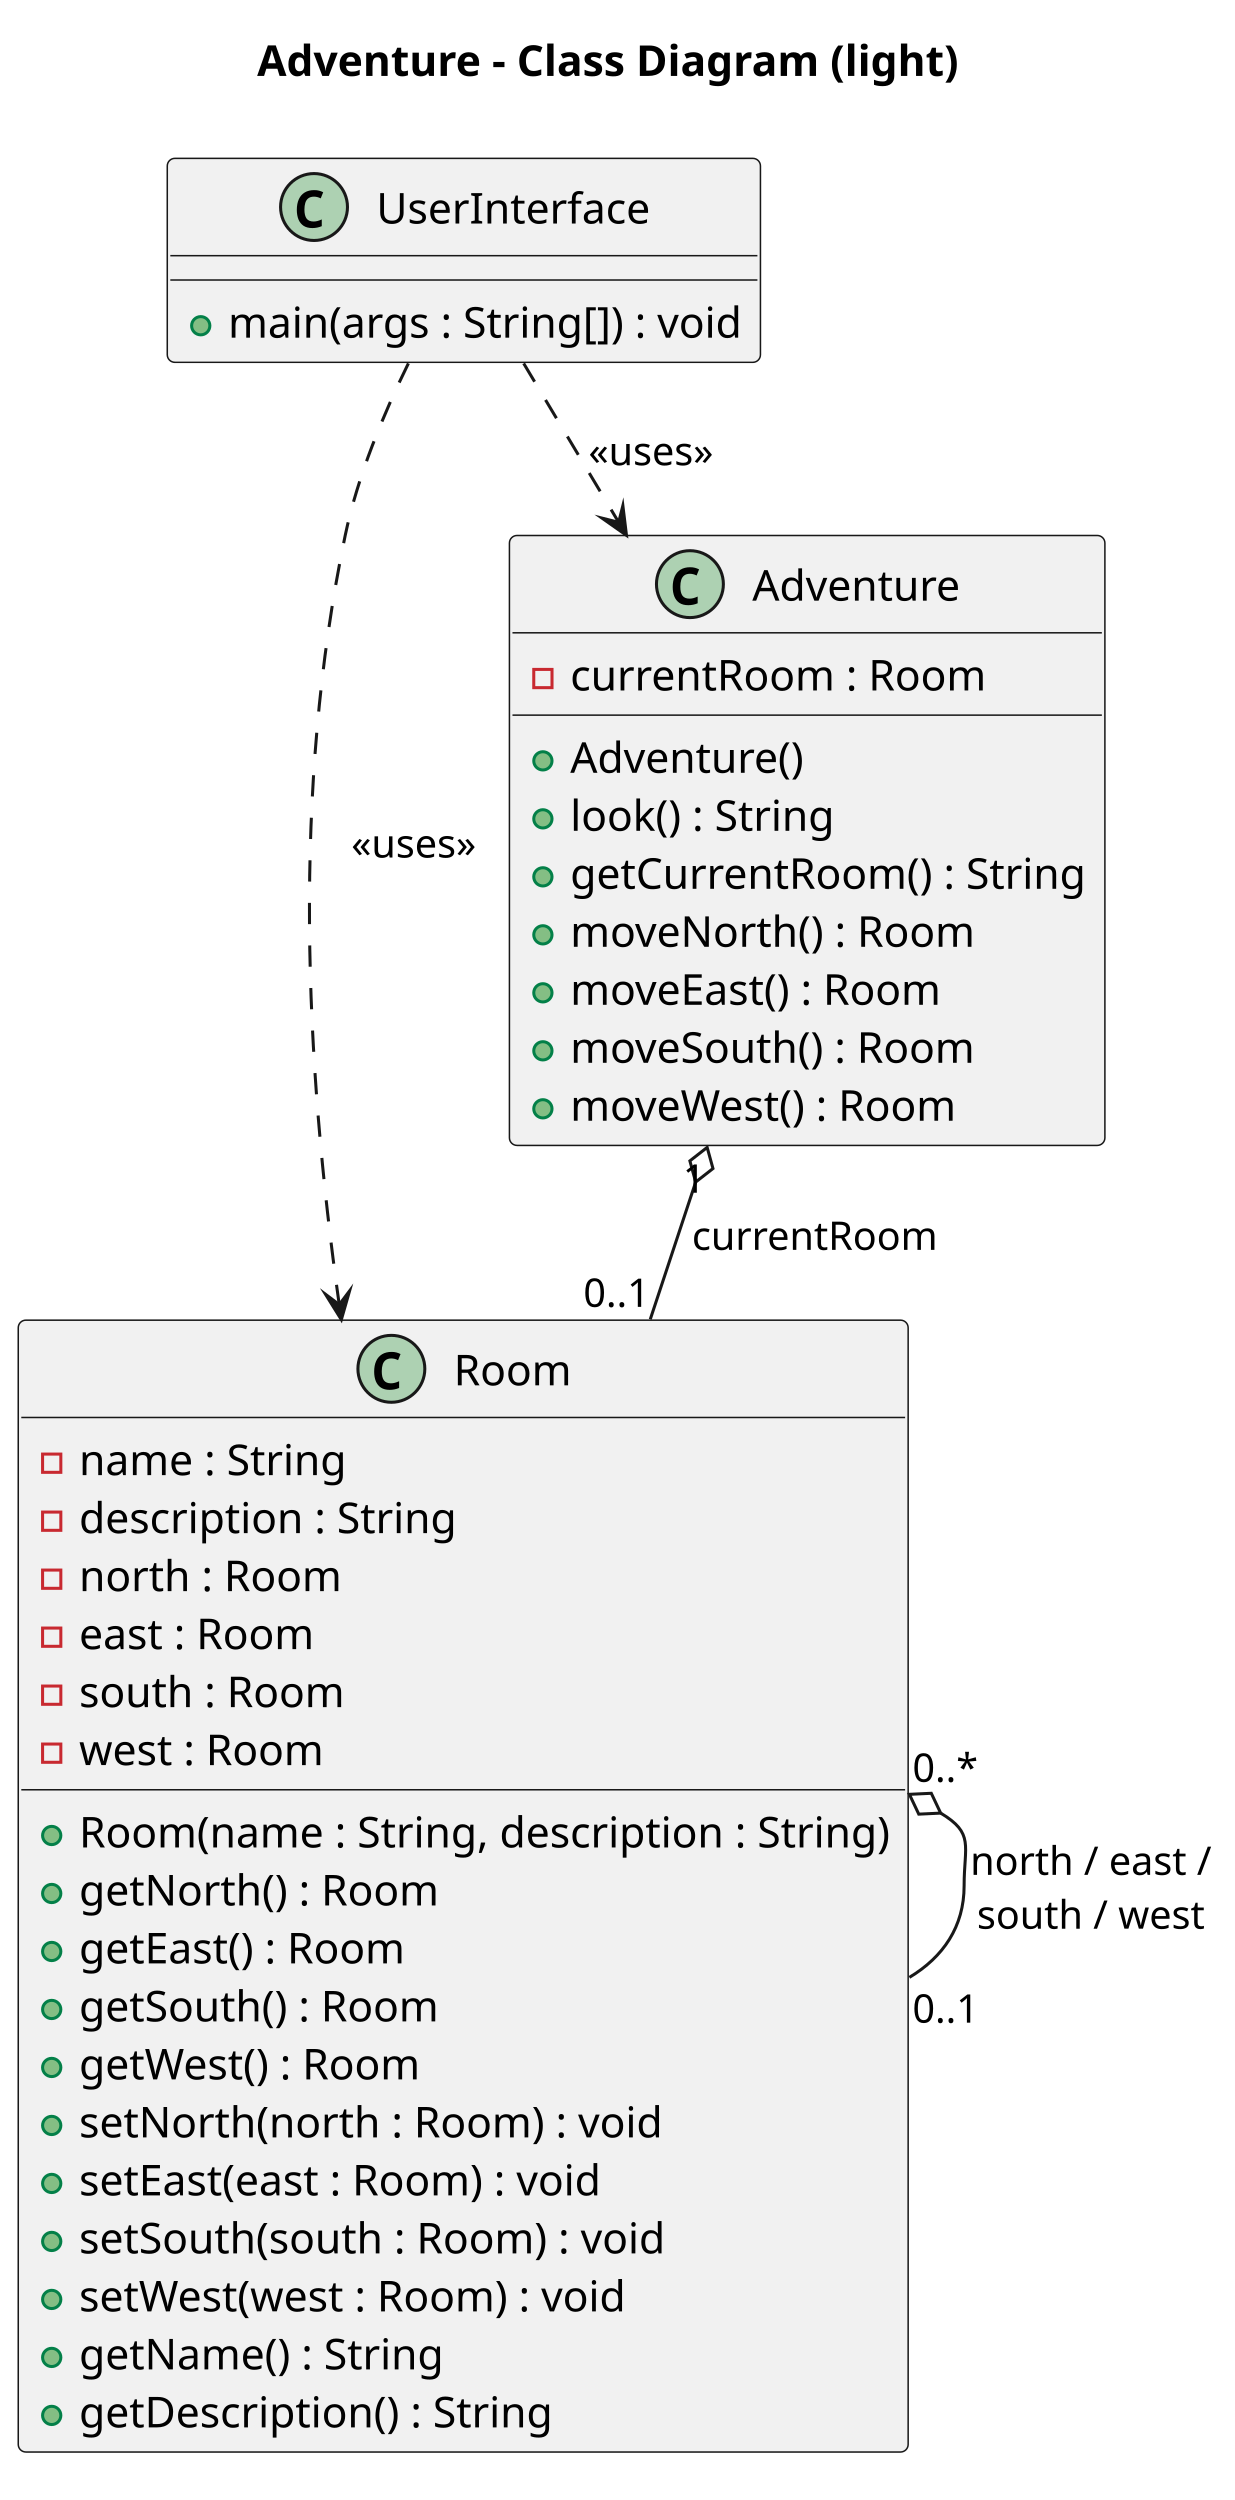
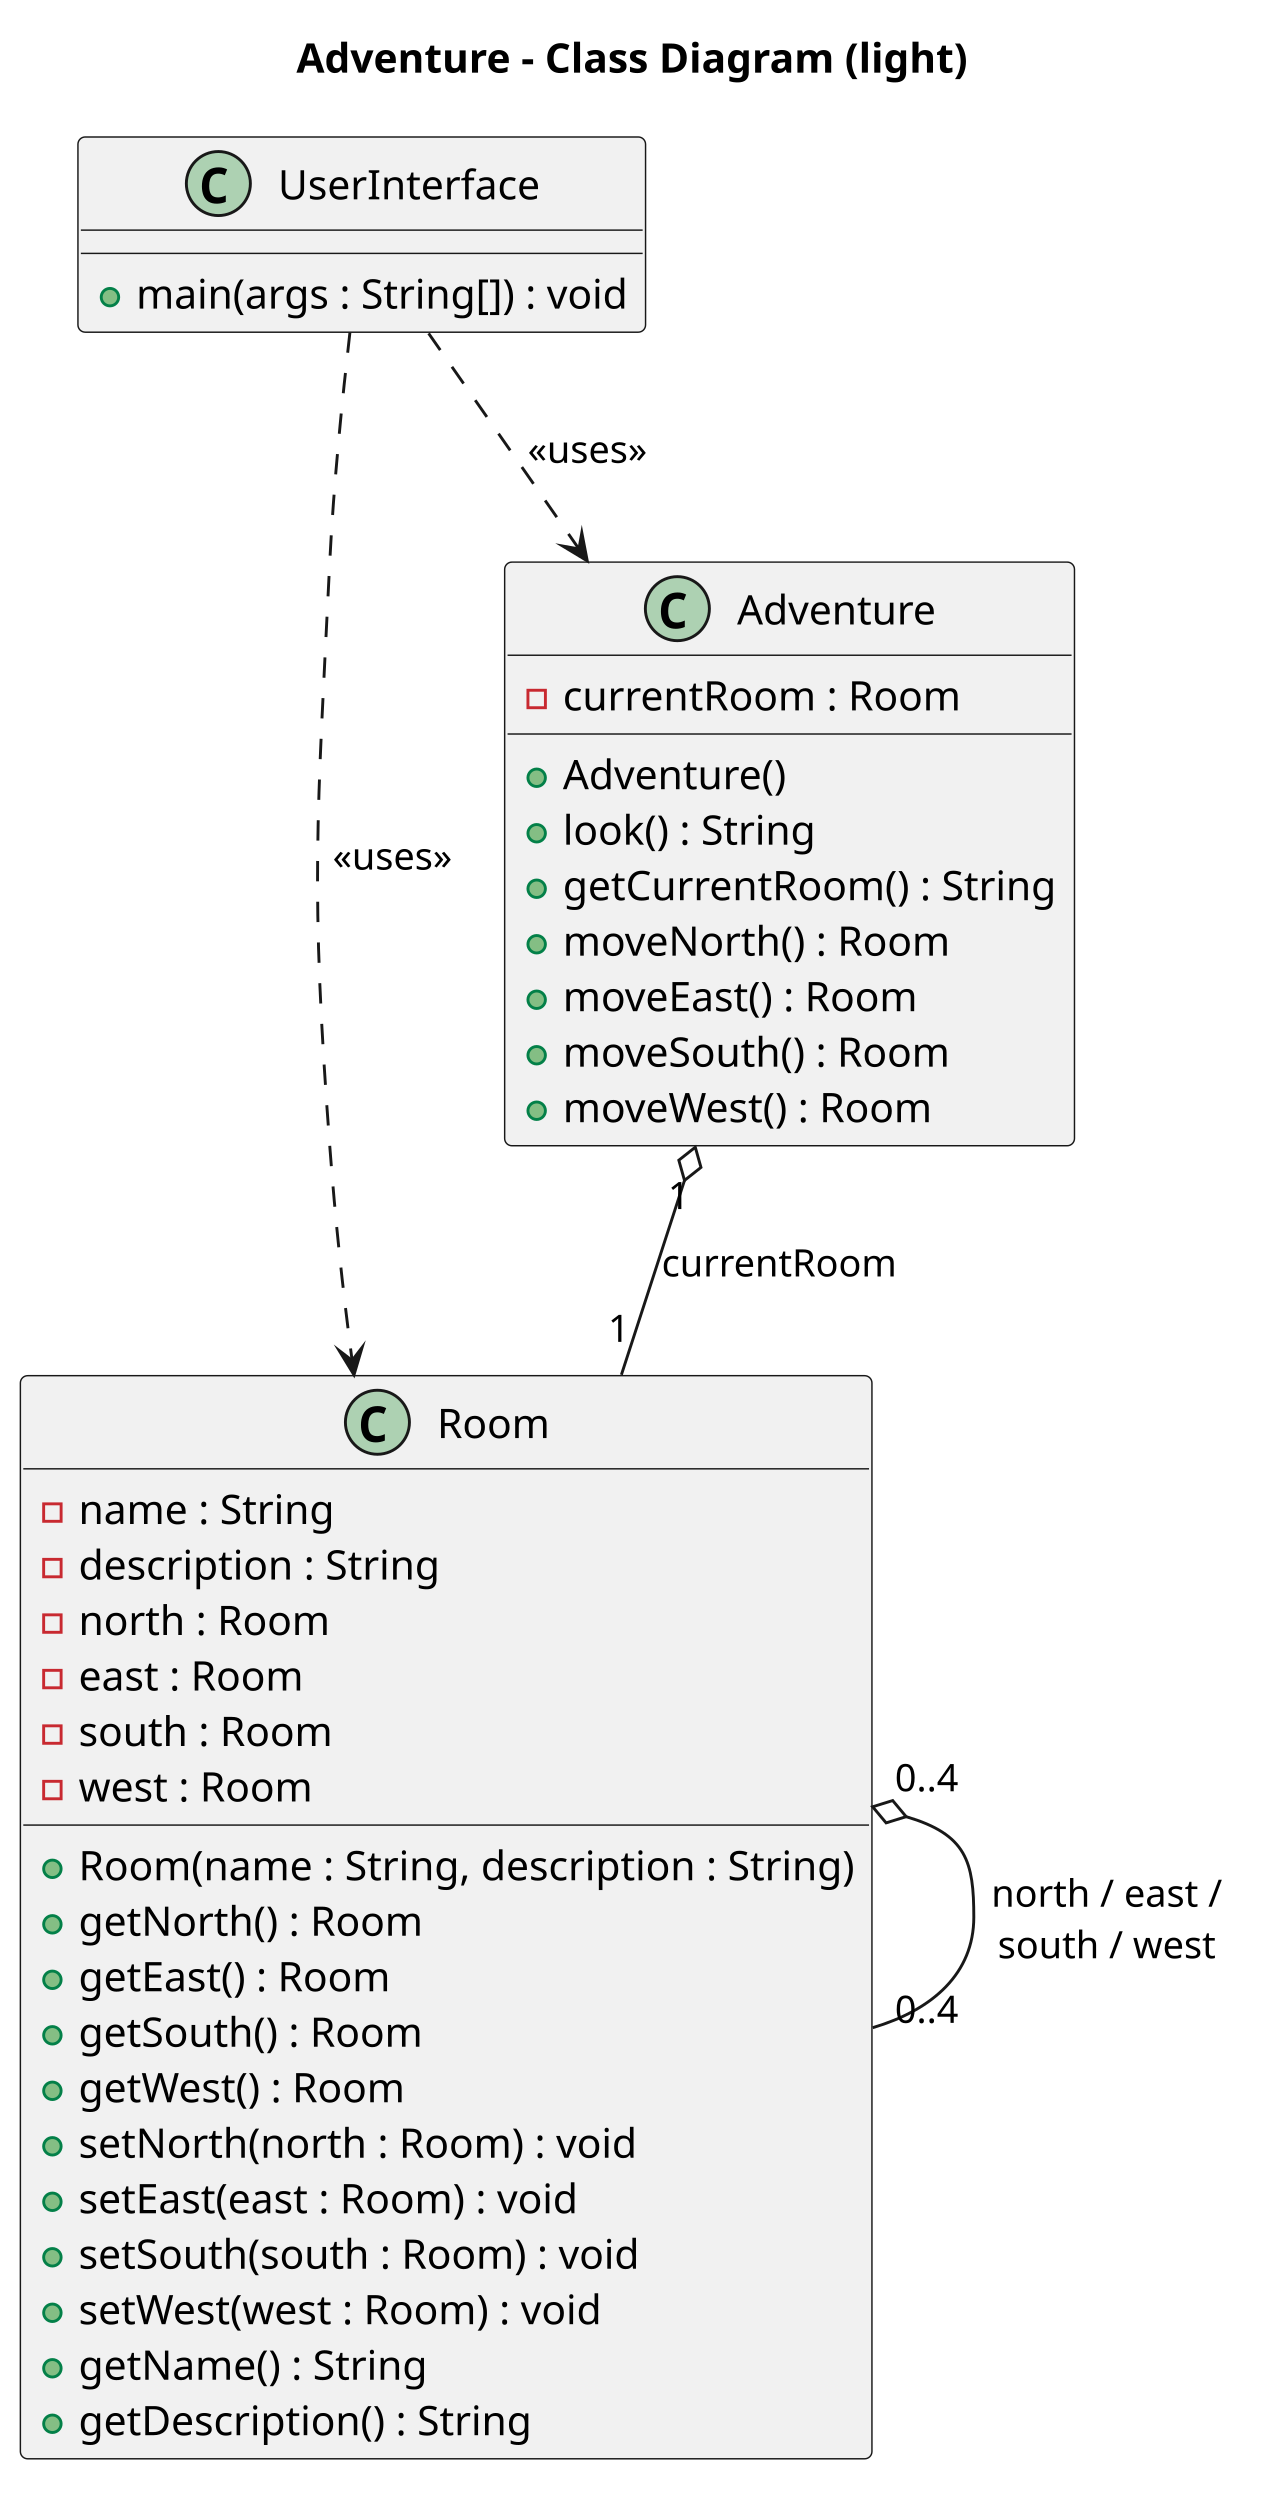
- <svg xmlns="http://www.w3.org/2000/svg" version="1.1" data-diagram-type="CLASS" style="width:406px;height:822px;background:#FFFFFF;" width="406px" height="822px" viewBox="0 0 406 822" zoomAndPan="magnify" preserveAspectRatio="none" contentStyleType="text/css">
+ <svg xmlns="http://www.w3.org/2000/svg" version="1.1" data-diagram-type="CLASS" style="width:440px;height:859px;background:#FFFFFF;" width="440px" height="859px" viewBox="0 0 440 859" zoomAndPan="magnify" preserveAspectRatio="none" contentStyleType="text/css">
  <defs />
  <g font-family="sans-serif" lengthAdjust="spacing">
    <g class="title" data-source-line="1">
-       <text x="84.547" y="24.966" fill="#000" font-size="14" textLength="230.257" font-weight="700">Adventure - Class Diagram (light)</text>
+       <text x="101.847" y="24.966" fill="#000" font-size="14" textLength="230.257" font-weight="700">Adventure - Class Diagram (light)</text>
    </g>
    <g class="entity" data-qualified-name="Room" id="ent0001" data-source-line="16">
-       <rect x="6" y="434.068" width="292.601" height="372.155" fill="#F1F1F1" style="stroke:#181818;stroke-width:0.5;" rx="2.5" ry="2.5" />
-       <ellipse cx="128.682" cy="450.068" rx="11" ry="11" fill="#ADD1B2" style="stroke:#181818;stroke-width:1;" />
-       <path d="M128.15,456.99 Q126.4,456.99 125.26,456.255 Q124.135,455.505 123.572,454.162 Q123.025,452.802 123.025,451.005 Q123.025,448.974 123.682,447.521 Q124.338,446.068 125.619,445.287 Q126.9,444.505 128.775,444.505 Q129.666,444.505 130.338,444.693 Q131.01,444.865 131.697,445.209 L130.885,447.224 Q130.26,446.912 129.713,446.787 Q129.182,446.662 128.697,446.662 Q127.525,446.662 126.822,447.193 Q126.119,447.724 125.822,448.677 Q125.525,449.63 125.525,450.896 Q125.525,452.912 126.244,453.88 Q126.963,454.834 128.557,454.834 Q129.15,454.834 129.775,454.677 Q130.4,454.521 131.228,454.146 L131.228,456.365 Q130.494,456.677 129.697,456.834 Q128.916,456.99 128.15,456.99 Z " fill="#000" />
-       <text x="149.182" y="455.5" fill="#000" font-size="14" textLength="38.738">Room</text>
-       <line x1="7" y1="466.068" x2="297.601" y2="466.068" style="stroke:#181818;stroke-width:0.5;" />
+       <rect x="7" y="472.688" width="292.601" height="372.155" fill="#F1F1F1" style="stroke:#181818;stroke-width:0.5;" rx="2.5" ry="2.5" />
+       <ellipse cx="129.682" cy="488.688" rx="11" ry="11" fill="#ADD1B2" style="stroke:#181818;stroke-width:1;" />
+       <path d="M129.15,495.61 Q127.4,495.61 126.26,494.875 Q125.135,494.125 124.572,492.782 Q124.025,491.422 124.025,489.625 Q124.025,487.594 124.682,486.141 Q125.338,484.688 126.619,483.907 Q127.9,483.125 129.775,483.125 Q130.666,483.125 131.338,483.313 Q132.01,483.485 132.697,483.829 L131.885,485.844 Q131.26,485.532 130.713,485.407 Q130.182,485.282 129.697,485.282 Q128.525,485.282 127.822,485.813 Q127.119,486.344 126.822,487.297 Q126.525,488.25 126.525,489.516 Q126.525,491.532 127.244,492.5 Q127.963,493.454 129.557,493.454 Q130.15,493.454 130.775,493.297 Q131.4,493.141 132.228,492.766 L132.228,494.985 Q131.494,495.297 130.697,495.454 Q129.916,495.61 129.15,495.61 Z " fill="#000" />
+       <text x="150.182" y="494.12" fill="#000" font-size="14" textLength="38.738">Room</text>
+       <line x1="8" y1="504.688" x2="298.601" y2="504.688" style="stroke:#181818;stroke-width:0.5;" />
      <g data-visibility-modifier="PRIVATE_FIELD">
-         <rect x="14" y="478.102" width="6" height="6" fill="none" style="stroke:#C82930;stroke-width:1;" />
+         <rect x="15" y="516.722" width="6" height="6" fill="none" style="stroke:#C82930;stroke-width:1;" />
      </g>
-       <text x="26" y="485.034" fill="#000" font-size="14" textLength="87.92">name : String</text>
+       <text x="27" y="523.654" fill="#000" font-size="14" textLength="87.92">name : String</text>
      <g data-visibility-modifier="PRIVATE_FIELD">
-         <rect x="14" y="497.17" width="6" height="6" fill="none" style="stroke:#C82930;stroke-width:1;" />
+         <rect x="15" y="535.79" width="6" height="6" fill="none" style="stroke:#C82930;stroke-width:1;" />
      </g>
-       <text x="26" y="504.102" fill="#000" font-size="14" textLength="124.152">description : String</text>
+       <text x="27" y="542.722" fill="#000" font-size="14" textLength="124.152">description : String</text>
      <g data-visibility-modifier="PRIVATE_FIELD">
-         <rect x="14" y="516.238" width="6" height="6" fill="none" style="stroke:#C82930;stroke-width:1;" />
+         <rect x="15" y="554.858" width="6" height="6" fill="none" style="stroke:#C82930;stroke-width:1;" />
      </g>
-       <text x="26" y="523.17" fill="#000" font-size="14" textLength="86.38">north : Room</text>
+       <text x="27" y="561.79" fill="#000" font-size="14" textLength="86.38">north : Room</text>
      <g data-visibility-modifier="PRIVATE_FIELD">
-         <rect x="14" y="535.306" width="6" height="6" fill="none" style="stroke:#C82930;stroke-width:1;" />
+         <rect x="15" y="573.926" width="6" height="6" fill="none" style="stroke:#C82930;stroke-width:1;" />
      </g>
-       <text x="26" y="542.238" fill="#000" font-size="14" textLength="77.28">east : Room</text>
+       <text x="27" y="580.858" fill="#000" font-size="14" textLength="77.28">east : Room</text>
      <g data-visibility-modifier="PRIVATE_FIELD">
-         <rect x="14" y="554.374" width="6" height="6" fill="none" style="stroke:#C82930;stroke-width:1;" />
+         <rect x="15" y="592.994" width="6" height="6" fill="none" style="stroke:#C82930;stroke-width:1;" />
      </g>
-       <text x="26" y="561.306" fill="#000" font-size="14" textLength="87.304">south : Room</text>
+       <text x="27" y="599.926" fill="#000" font-size="14" textLength="87.304">south : Room</text>
      <g data-visibility-modifier="PRIVATE_FIELD">
-         <rect x="14" y="573.441" width="6" height="6" fill="none" style="stroke:#C82930;stroke-width:1;" />
+         <rect x="15" y="612.061" width="6" height="6" fill="none" style="stroke:#C82930;stroke-width:1;" />
      </g>
-       <text x="26" y="580.373" fill="#000" font-size="14" textLength="80.43">west : Room</text>
-       <line x1="7" y1="588.475" x2="297.601" y2="588.475" style="stroke:#181818;stroke-width:0.5;" />
+       <text x="27" y="618.993" fill="#000" font-size="14" textLength="80.43">west : Room</text>
+       <line x1="8" y1="627.095" x2="298.601" y2="627.095" style="stroke:#181818;stroke-width:0.5;" />
      <g data-visibility-modifier="PUBLIC_METHOD">
-         <ellipse cx="17" cy="603.509" rx="3" ry="3" fill="#84BE84" style="stroke:#038048;stroke-width:1;" />
+         <ellipse cx="18" cy="642.129" rx="3" ry="3" fill="#84BE84" style="stroke:#038048;stroke-width:1;" />
      </g>
-       <text x="26" y="607.441" fill="#000" font-size="14" textLength="266.601">Room(name : String, description : String)</text>
+       <text x="27" y="646.061" fill="#000" font-size="14" textLength="266.601">Room(name : String, description : String)</text>
      <g data-visibility-modifier="PUBLIC_METHOD">
-         <ellipse cx="17" cy="622.577" rx="3" ry="3" fill="#84BE84" style="stroke:#038048;stroke-width:1;" />
+         <ellipse cx="18" cy="661.197" rx="3" ry="3" fill="#84BE84" style="stroke:#038048;stroke-width:1;" />
      </g>
-       <text x="26" y="626.509" fill="#000" font-size="14" textLength="118.328">getNorth() : Room</text>
+       <text x="27" y="665.129" fill="#000" font-size="14" textLength="118.328">getNorth() : Room</text>
      <g data-visibility-modifier="PUBLIC_METHOD">
-         <ellipse cx="17" cy="641.645" rx="3" ry="3" fill="#84BE84" style="stroke:#038048;stroke-width:1;" />
+         <ellipse cx="18" cy="680.265" rx="3" ry="3" fill="#84BE84" style="stroke:#038048;stroke-width:1;" />
      </g>
-       <text x="26" y="645.577" fill="#000" font-size="14" textLength="107.128">getEast() : Room</text>
+       <text x="27" y="684.197" fill="#000" font-size="14" textLength="107.128">getEast() : Room</text>
      <g data-visibility-modifier="PUBLIC_METHOD">
-         <ellipse cx="17" cy="660.713" rx="3" ry="3" fill="#84BE84" style="stroke:#038048;stroke-width:1;" />
+         <ellipse cx="18" cy="699.333" rx="3" ry="3" fill="#84BE84" style="stroke:#038048;stroke-width:1;" />
      </g>
-       <text x="26" y="664.645" fill="#000" font-size="14" textLength="118.244">getSouth() : Room</text>
+       <text x="27" y="703.265" fill="#000" font-size="14" textLength="118.244">getSouth() : Room</text>
      <g data-visibility-modifier="PUBLIC_METHOD">
-         <ellipse cx="17" cy="679.781" rx="3" ry="3" fill="#84BE84" style="stroke:#038048;stroke-width:1;" />
+         <ellipse cx="18" cy="718.401" rx="3" ry="3" fill="#84BE84" style="stroke:#038048;stroke-width:1;" />
      </g>
-       <text x="26" y="683.713" fill="#000" font-size="14" textLength="112.406">getWest() : Room</text>
+       <text x="27" y="722.333" fill="#000" font-size="14" textLength="112.406">getWest() : Room</text>
      <g data-visibility-modifier="PUBLIC_METHOD">
-         <ellipse cx="17" cy="698.849" rx="3" ry="3" fill="#84BE84" style="stroke:#038048;stroke-width:1;" />
+         <ellipse cx="18" cy="737.469" rx="3" ry="3" fill="#84BE84" style="stroke:#038048;stroke-width:1;" />
      </g>
-       <text x="26" y="702.781" fill="#000" font-size="14" textLength="191.869">setNorth(north : Room) : void</text>
+       <text x="27" y="741.401" fill="#000" font-size="14" textLength="191.869">setNorth(north : Room) : void</text>
      <g data-visibility-modifier="PUBLIC_METHOD">
-         <ellipse cx="17" cy="717.917" rx="3" ry="3" fill="#84BE84" style="stroke:#038048;stroke-width:1;" />
+         <ellipse cx="18" cy="756.537" rx="3" ry="3" fill="#84BE84" style="stroke:#038048;stroke-width:1;" />
      </g>
-       <text x="26" y="721.849" fill="#000" font-size="14" textLength="171.569">setEast(east : Room) : void</text>
+       <text x="27" y="760.469" fill="#000" font-size="14" textLength="171.569">setEast(east : Room) : void</text>
      <g data-visibility-modifier="PUBLIC_METHOD">
-         <ellipse cx="17" cy="736.985" rx="3" ry="3" fill="#84BE84" style="stroke:#038048;stroke-width:1;" />
+         <ellipse cx="18" cy="775.605" rx="3" ry="3" fill="#84BE84" style="stroke:#038048;stroke-width:1;" />
      </g>
-       <text x="26" y="740.917" fill="#000" font-size="14" textLength="192.709">setSouth(south : Room) : void</text>
+       <text x="27" y="779.537" fill="#000" font-size="14" textLength="192.709">setSouth(south : Room) : void</text>
      <g data-visibility-modifier="PUBLIC_METHOD">
-         <ellipse cx="17" cy="756.053" rx="3" ry="3" fill="#84BE84" style="stroke:#038048;stroke-width:1;" />
+         <ellipse cx="18" cy="794.673" rx="3" ry="3" fill="#84BE84" style="stroke:#038048;stroke-width:1;" />
      </g>
-       <text x="26" y="759.985" fill="#000" font-size="14" textLength="179.997">setWest(west : Room) : void</text>
+       <text x="27" y="798.605" fill="#000" font-size="14" textLength="179.997">setWest(west : Room) : void</text>
      <g data-visibility-modifier="PUBLIC_METHOD">
-         <ellipse cx="17" cy="775.121" rx="3" ry="3" fill="#84BE84" style="stroke:#038048;stroke-width:1;" />
+         <ellipse cx="18" cy="813.741" rx="3" ry="3" fill="#84BE84" style="stroke:#038048;stroke-width:1;" />
      </g>
-       <text x="26" y="779.053" fill="#000" font-size="14" textLength="119.868">getName() : String</text>
+       <text x="27" y="817.673" fill="#000" font-size="14" textLength="119.868">getName() : String</text>
      <g data-visibility-modifier="PUBLIC_METHOD">
-         <ellipse cx="17" cy="794.189" rx="3" ry="3" fill="#84BE84" style="stroke:#038048;stroke-width:1;" />
+         <ellipse cx="18" cy="832.809" rx="3" ry="3" fill="#84BE84" style="stroke:#038048;stroke-width:1;" />
      </g>
-       <text x="26" y="798.121" fill="#000" font-size="14" textLength="155.721">getDescription() : String</text>
+       <text x="27" y="836.741" fill="#000" font-size="14" textLength="155.721">getDescription() : String</text>
    </g>
    <g class="entity" data-qualified-name="Adventure" id="ent0002" data-source-line="36">
-       <rect x="167.5" y="176.068" width="195.791" height="200.543" fill="#F1F1F1" style="stroke:#181818;stroke-width:0.5;" rx="2.5" ry="2.5" />
-       <ellipse cx="226.846" cy="192.068" rx="11" ry="11" fill="#ADD1B2" style="stroke:#181818;stroke-width:1;" />
-       <path d="M226.315,198.99 Q224.565,198.99 223.424,198.255 Q222.299,197.505 221.736,196.162 Q221.19,194.802 221.19,193.005 Q221.19,190.974 221.846,189.521 Q222.502,188.068 223.783,187.287 Q225.065,186.505 226.94,186.505 Q227.83,186.505 228.502,186.693 Q229.174,186.865 229.861,187.209 L229.049,189.224 Q228.424,188.912 227.877,188.787 Q227.346,188.662 226.861,188.662 Q225.69,188.662 224.986,189.193 Q224.283,189.724 223.986,190.677 Q223.69,191.63 223.69,192.896 Q223.69,194.912 224.408,195.88 Q225.127,196.834 226.721,196.834 Q227.315,196.834 227.94,196.677 Q228.565,196.521 229.393,196.146 L229.393,198.365 Q228.658,198.677 227.861,198.834 Q227.08,198.99 226.315,198.99 Z " fill="#000" />
-       <text x="247.346" y="197.5" fill="#000" font-size="14" textLength="68.6">Adventure</text>
-       <line x1="168.5" y1="208.068" x2="362.291" y2="208.068" style="stroke:#181818;stroke-width:0.5;" />
+       <rect x="173.4" y="193.138" width="195.791" height="200.543" fill="#F1F1F1" style="stroke:#181818;stroke-width:0.5;" rx="2.5" ry="2.5" />
+       <ellipse cx="232.746" cy="209.138" rx="11" ry="11" fill="#ADD1B2" style="stroke:#181818;stroke-width:1;" />
+       <path d="M232.215,216.06 Q230.465,216.06 229.324,215.325 Q228.199,214.575 227.636,213.232 Q227.09,211.872 227.09,210.075 Q227.09,208.044 227.746,206.591 Q228.402,205.138 229.683,204.357 Q230.965,203.575 232.84,203.575 Q233.73,203.575 234.402,203.763 Q235.074,203.935 235.761,204.279 L234.949,206.294 Q234.324,205.982 233.777,205.857 Q233.246,205.732 232.761,205.732 Q231.59,205.732 230.886,206.263 Q230.183,206.794 229.886,207.747 Q229.59,208.7 229.59,209.966 Q229.59,211.982 230.308,212.95 Q231.027,213.904 232.621,213.904 Q233.215,213.904 233.84,213.747 Q234.465,213.591 235.293,213.216 L235.293,215.435 Q234.558,215.747 233.761,215.904 Q232.98,216.06 232.215,216.06 Z " fill="#000" />
+       <text x="253.246" y="214.57" fill="#000" font-size="14" textLength="68.6">Adventure</text>
+       <line x1="174.4" y1="225.138" x2="368.191" y2="225.138" style="stroke:#181818;stroke-width:0.5;" />
      <g data-visibility-modifier="PRIVATE_FIELD">
-         <rect x="175.5" y="220.102" width="6" height="6" fill="none" style="stroke:#C82930;stroke-width:1;" />
+         <rect x="181.4" y="237.172" width="6" height="6" fill="none" style="stroke:#C82930;stroke-width:1;" />
      </g>
-       <text x="187.5" y="227.034" fill="#000" font-size="14" textLength="137.045">currentRoom : Room</text>
-       <line x1="168.5" y1="235.136" x2="362.291" y2="235.136" style="stroke:#181818;stroke-width:0.5;" />
+       <text x="193.4" y="244.104" fill="#000" font-size="14" textLength="137.045">currentRoom : Room</text>
+       <line x1="174.4" y1="252.206" x2="368.191" y2="252.206" style="stroke:#181818;stroke-width:0.5;" />
      <g data-visibility-modifier="PUBLIC_METHOD">
-         <ellipse cx="178.5" cy="250.17" rx="3" ry="3" fill="#84BE84" style="stroke:#038048;stroke-width:1;" />
+         <ellipse cx="184.4" cy="267.24" rx="3" ry="3" fill="#84BE84" style="stroke:#038048;stroke-width:1;" />
      </g>
-       <text x="187.5" y="254.102" fill="#000" font-size="14" textLength="77">Adventure()</text>
+       <text x="193.4" y="271.172" fill="#000" font-size="14" textLength="77">Adventure()</text>
      <g data-visibility-modifier="PUBLIC_METHOD">
-         <ellipse cx="178.5" cy="269.238" rx="3" ry="3" fill="#84BE84" style="stroke:#038048;stroke-width:1;" />
+         <ellipse cx="184.4" cy="286.308" rx="3" ry="3" fill="#84BE84" style="stroke:#038048;stroke-width:1;" />
      </g>
-       <text x="187.5" y="273.17" fill="#000" font-size="14" textLength="86.856">look() : String</text>
+       <text x="193.4" y="290.24" fill="#000" font-size="14" textLength="86.856">look() : String</text>
      <g data-visibility-modifier="PUBLIC_METHOD">
-         <ellipse cx="178.5" cy="288.306" rx="3" ry="3" fill="#84BE84" style="stroke:#038048;stroke-width:1;" />
+         <ellipse cx="184.4" cy="305.376" rx="3" ry="3" fill="#84BE84" style="stroke:#038048;stroke-width:1;" />
      </g>
-       <text x="187.5" y="292.238" fill="#000" font-size="14" textLength="169.791">getCurrentRoom() : String</text>
+       <text x="193.4" y="309.308" fill="#000" font-size="14" textLength="169.791">getCurrentRoom() : String</text>
      <g data-visibility-modifier="PUBLIC_METHOD">
-         <ellipse cx="178.5" cy="307.374" rx="3" ry="3" fill="#84BE84" style="stroke:#038048;stroke-width:1;" />
+         <ellipse cx="184.4" cy="324.444" rx="3" ry="3" fill="#84BE84" style="stroke:#038048;stroke-width:1;" />
      </g>
-       <text x="187.5" y="311.306" fill="#000" font-size="14" textLength="133.335">moveNorth() : Room</text>
+       <text x="193.4" y="328.376" fill="#000" font-size="14" textLength="133.335">moveNorth() : Room</text>
      <g data-visibility-modifier="PUBLIC_METHOD">
-         <ellipse cx="178.5" cy="326.441" rx="3" ry="3" fill="#84BE84" style="stroke:#038048;stroke-width:1;" />
+         <ellipse cx="184.4" cy="343.511" rx="3" ry="3" fill="#84BE84" style="stroke:#038048;stroke-width:1;" />
      </g>
-       <text x="187.5" y="330.373" fill="#000" font-size="14" textLength="122.136">moveEast() : Room</text>
+       <text x="193.4" y="347.443" fill="#000" font-size="14" textLength="122.136">moveEast() : Room</text>
      <g data-visibility-modifier="PUBLIC_METHOD">
-         <ellipse cx="178.5" cy="345.509" rx="3" ry="3" fill="#84BE84" style="stroke:#038048;stroke-width:1;" />
+         <ellipse cx="184.4" cy="362.579" rx="3" ry="3" fill="#84BE84" style="stroke:#038048;stroke-width:1;" />
      </g>
-       <text x="187.5" y="349.441" fill="#000" font-size="14" textLength="133.251">moveSouth() : Room</text>
+       <text x="193.4" y="366.511" fill="#000" font-size="14" textLength="133.251">moveSouth() : Room</text>
      <g data-visibility-modifier="PUBLIC_METHOD">
-         <ellipse cx="178.5" cy="364.577" rx="3" ry="3" fill="#84BE84" style="stroke:#038048;stroke-width:1;" />
+         <ellipse cx="184.4" cy="381.647" rx="3" ry="3" fill="#84BE84" style="stroke:#038048;stroke-width:1;" />
      </g>
-       <text x="187.5" y="368.509" fill="#000" font-size="14" textLength="127.413">moveWest() : Room</text>
+       <text x="193.4" y="385.579" fill="#000" font-size="14" textLength="127.413">moveWest() : Room</text>
    </g>
    <g class="entity" data-qualified-name="UserInterface" id="ent0003" data-source-line="47">
-       <rect x="55" y="52.068" width="195.035" height="67.068" fill="#F1F1F1" style="stroke:#181818;stroke-width:0.5;" rx="2.5" ry="2.5" />
-       <ellipse cx="103.251" cy="68.068" rx="11" ry="11" fill="#ADD1B2" style="stroke:#181818;stroke-width:1;" />
-       <path d="M102.72,74.99 Q100.97,74.99 99.829,74.255 Q98.704,73.505 98.141,72.162 Q97.595,70.802 97.595,69.005 Q97.595,66.974 98.251,65.521 Q98.907,64.068 100.188,63.287 Q101.47,62.505 103.345,62.505 Q104.235,62.505 104.907,62.693 Q105.579,62.865 106.266,63.209 L105.454,65.224 Q104.829,64.912 104.282,64.787 Q103.751,64.662 103.266,64.662 Q102.095,64.662 101.391,65.193 Q100.688,65.724 100.391,66.677 Q100.095,67.63 100.095,68.896 Q100.095,70.912 100.813,71.88 Q101.532,72.834 103.126,72.834 Q103.72,72.834 104.345,72.677 Q104.97,72.521 105.798,72.146 L105.798,74.365 Q105.063,74.677 104.266,74.834 Q103.485,74.99 102.72,74.99 Z " fill="#000" />
-       <text x="123.751" y="73.5" fill="#000" font-size="14" textLength="90.034">UserInterface</text>
-       <line x1="56" y1="84.068" x2="249.035" y2="84.068" style="stroke:#181818;stroke-width:0.5;" />
-       <line x1="56" y1="92.068" x2="249.035" y2="92.068" style="stroke:#181818;stroke-width:0.5;" />
+       <rect x="26.78" y="47.068" width="195.035" height="67.068" fill="#F1F1F1" style="stroke:#181818;stroke-width:0.5;" rx="2.5" ry="2.5" />
+       <ellipse cx="75.031" cy="63.068" rx="11" ry="11" fill="#ADD1B2" style="stroke:#181818;stroke-width:1;" />
+       <path d="M74.5,69.99 Q72.75,69.99 71.609,69.255 Q70.484,68.505 69.921,67.162 Q69.375,65.802 69.375,64.005 Q69.375,61.974 70.031,60.521 Q70.687,59.068 71.968,58.287 Q73.25,57.505 75.125,57.505 Q76.015,57.505 76.687,57.693 Q77.359,57.865 78.046,58.209 L77.234,60.224 Q76.609,59.912 76.062,59.787 Q75.531,59.662 75.046,59.662 Q73.875,59.662 73.171,60.193 Q72.468,60.724 72.171,61.677 Q71.875,62.63 71.875,63.896 Q71.875,65.912 72.593,66.88 Q73.312,67.834 74.906,67.834 Q75.5,67.834 76.125,67.677 Q76.75,67.521 77.578,67.146 L77.578,69.365 Q76.843,69.677 76.046,69.834 Q75.265,69.99 74.5,69.99 Z " fill="#000" />
+       <text x="95.531" y="68.5" fill="#000" font-size="14" textLength="90.034">UserInterface</text>
+       <line x1="27.78" y1="79.068" x2="220.815" y2="79.068" style="stroke:#181818;stroke-width:0.5;" />
+       <line x1="27.78" y1="87.068" x2="220.815" y2="87.068" style="stroke:#181818;stroke-width:0.5;" />
      <g data-visibility-modifier="PUBLIC_METHOD">
-         <ellipse cx="66" cy="107.102" rx="3" ry="3" fill="#84BE84" style="stroke:#038048;stroke-width:1;" />
+         <ellipse cx="37.78" cy="102.102" rx="3" ry="3" fill="#84BE84" style="stroke:#038048;stroke-width:1;" />
      </g>
-       <text x="75" y="111.034" fill="#000" font-size="14" textLength="169.035">main(args : String[]) : void</text>
+       <text x="46.78" y="106.034" fill="#000" font-size="14" textLength="169.035">main(args : String[]) : void</text>
    </g>
-     <g class="link" data-entity-1="ent0002" data-entity-2="ent0001" id="lnk4" data-link-type="aggregation">
-       <polygon points="232.512,377.262,226.83,381.702,228.742,388.654,234.425,384.215,232.512,377.262" fill="none" style="stroke:#181818;stroke-width:1;stroke-linejoin:miter;stroke-miterlimit:10;" />
-       <path d="M228.742,388.654 C222.814,406.57 220.236,414.363 213.804,433.801" style="stroke:#181818;stroke-width:1;" fill="none" />
-       <text x="227.5" y="410.965" fill="#000" font-size="13" textLength="81.042">currentRoom</text>
-       <text x="191.804" y="429.698" fill="#000" font-size="13" textLength="21.84">0..1</text>
-       <text x="224.512" y="392.159" fill="#000" font-size="13">1</text>
+     <g class="link" data-entity-1="ent0002" data-entity-2="ent0001" id="lnk4" data-source-line="51" data-link-type="aggregation">
+       <path d="M235.195,405.592 C227.285,429.962 222.26,445.408 213.51,472.378" style="stroke:#181818;stroke-width:1;" fill="none" id="Adventure-backto-Room" codeLine="51" />
+       <polygon points="238.9,394.178,233.243,398.65,235.195,405.592,240.852,401.12,238.9,394.178" fill="none" style="stroke:#181818;stroke-width:1;stroke-linejoin:miter;stroke-miterlimit:10;" />
+       <text x="227.34" y="438.585" fill="#000" font-size="13" textLength="81.042">currentRoom</text>
+       <text x="229.503" y="415.44" fill="#000" font-size="13">1</text>
+       <text x="208.912" y="461.068" fill="#000" font-size="13">1</text>
    </g>
-     <g class="link" data-entity-1="ent0001" data-entity-2="ent0001" id="lnk5" data-link-type="aggregation">
-       <polygon points="299.008,589.974,302.093,596.492,309.296,596.151,306.211,589.633,299.008,589.974" fill="none" style="stroke:#181818;stroke-width:1;stroke-linejoin:miter;stroke-miterlimit:10;" />
-       <path d="M309.296,596.151 C320.434,602.839 317,606.693 317,620.068 C317,633.443 310.146,643.474 299.008,650.162" style="stroke:#181818;stroke-width:1;" fill="none" />
-       <text x="319" y="616.465" fill="#000" font-size="13" textLength="79.352">north / east /</text>
-       <text x="321.216" y="634.171" fill="#000" font-size="13" textLength="74.919">south / west</text>
-       <text x="300.008" y="665.059" fill="#000" font-size="13" textLength="21.84">0..1</text>
-       <text x="300.008" y="585.871" fill="#000" font-size="13" textLength="21.567">0..*</text>
+     <g class="link" data-entity-1="ent0001" data-entity-2="ent0001" id="lnk5" data-source-line="52" data-link-type="aggregation">
+       <path d="M311.349,624.205 C332.149,630.345 334.6,639.598 334.6,658.758 C334.6,677.928 320.64,690.578 299.84,696.718" style="stroke:#181818;stroke-width:1;" fill="none" id="Room-backto-Room" codeLine="52" />
+       <polygon points="299.84,620.808,304.462,626.343,311.349,624.205,306.727,618.67,299.84,620.808" fill="none" style="stroke:#181818;stroke-width:1;stroke-linejoin:miter;stroke-miterlimit:10;" />
+       <text x="340.6" y="655.155" fill="#000" font-size="13" textLength="79.352">north / east /</text>
+       <text x="342.816" y="672.861" fill="#000" font-size="13" textLength="74.919">south / west</text>
+       <text x="307.467" y="615.472" fill="#000" font-size="13" textLength="21.84">0..4</text>
+       <text x="307.467" y="695.059" fill="#000" font-size="13" textLength="21.84">0..4</text>
    </g>
-     <g class="link" data-entity-1="ent0003" data-entity-2="ent0002" id="lnk6" data-link-type="dependency">
-       <polygon points="205.986,176.026,204.8,166.249,203.42,171.735,197.934,170.354,205.986,176.026" fill="#181818" style="stroke:#181818;stroke-width:1;stroke-linejoin:miter;stroke-miterlimit:10;" />
-       <path d="M172.183,119.489 C181.731,135.459 191.198,151.293 203.42,171.735" style="stroke:#181818;stroke-width:1;stroke-dasharray:7,7;" fill="none" />
-       <text x="193.5" y="152.965" fill="#000" font-size="13" textLength="41.054">«uses»</text>
+     <g class="link" data-entity-1="ent0003" data-entity-2="ent0002" id="lnk6" data-source-line="53" data-link-type="dependency">
+       <path d="M147.27,114.548 C162.05,135.738 179.251,160.396 198.921,188.616" style="stroke:#181818;stroke-width:1;stroke-dasharray:7,7;" fill="none" id="UserInterface-to-Adventure" codeLine="53" />
+       <polygon points="201.78,192.718,199.915,183.047,198.921,188.616,193.352,187.622,201.78,192.718" fill="#181818" style="stroke:#181818;stroke-width:1;stroke-linejoin:miter;stroke-miterlimit:10;" />
+       <text x="181.31" y="159.035" fill="#000" font-size="13" textLength="41.054">«uses»</text>
    </g>
-     <g class="link" data-entity-1="ent0003" data-entity-2="ent0001" id="lnk7" data-link-type="dependency">
-       <polygon points="112.233,433.906,114.942,424.437,111.538,428.955,107.02,425.55,112.233,433.906" fill="#181818" style="stroke:#181818;stroke-width:1;stroke-linejoin:miter;stroke-miterlimit:10;" />
-       <path d="M134.277,119.483 C126.185,135.943 117.581,156.488 113.5,176.068 C96.054,259.776 100.306,349.017 111.538,428.955" style="stroke:#181818;stroke-width:1;stroke-dasharray:7,7;" fill="none" />
-       <text x="115.5" y="281.965" fill="#000" font-size="13" textLength="41.054">«uses»</text>
+     <g class="link" data-entity-1="ent0003" data-entity-2="ent0001" id="lnk7" data-source-line="54" data-link-type="dependency">
+       <path d="M120.23,114.238 C117.67,136.448 114.61,166.518 113.3,193.138 C108.92,282.158 106.61,304.808 113.3,393.688 C115.22,419.228 117.531,441.09 120.981,467.45" style="stroke:#181818;stroke-width:1;stroke-dasharray:7,7;" fill="none" id="UserInterface-to-Room" codeLine="54" />
+       <polygon points="121.63,472.408,124.428,462.965,120.981,467.45,116.496,464.003,121.63,472.408" fill="#181818" style="stroke:#181818;stroke-width:1;stroke-linejoin:miter;stroke-miterlimit:10;" />
+       <text x="114.3" y="298.805" fill="#000" font-size="13" textLength="41.054">«uses»</text>
    </g>
  </g>
</svg>
